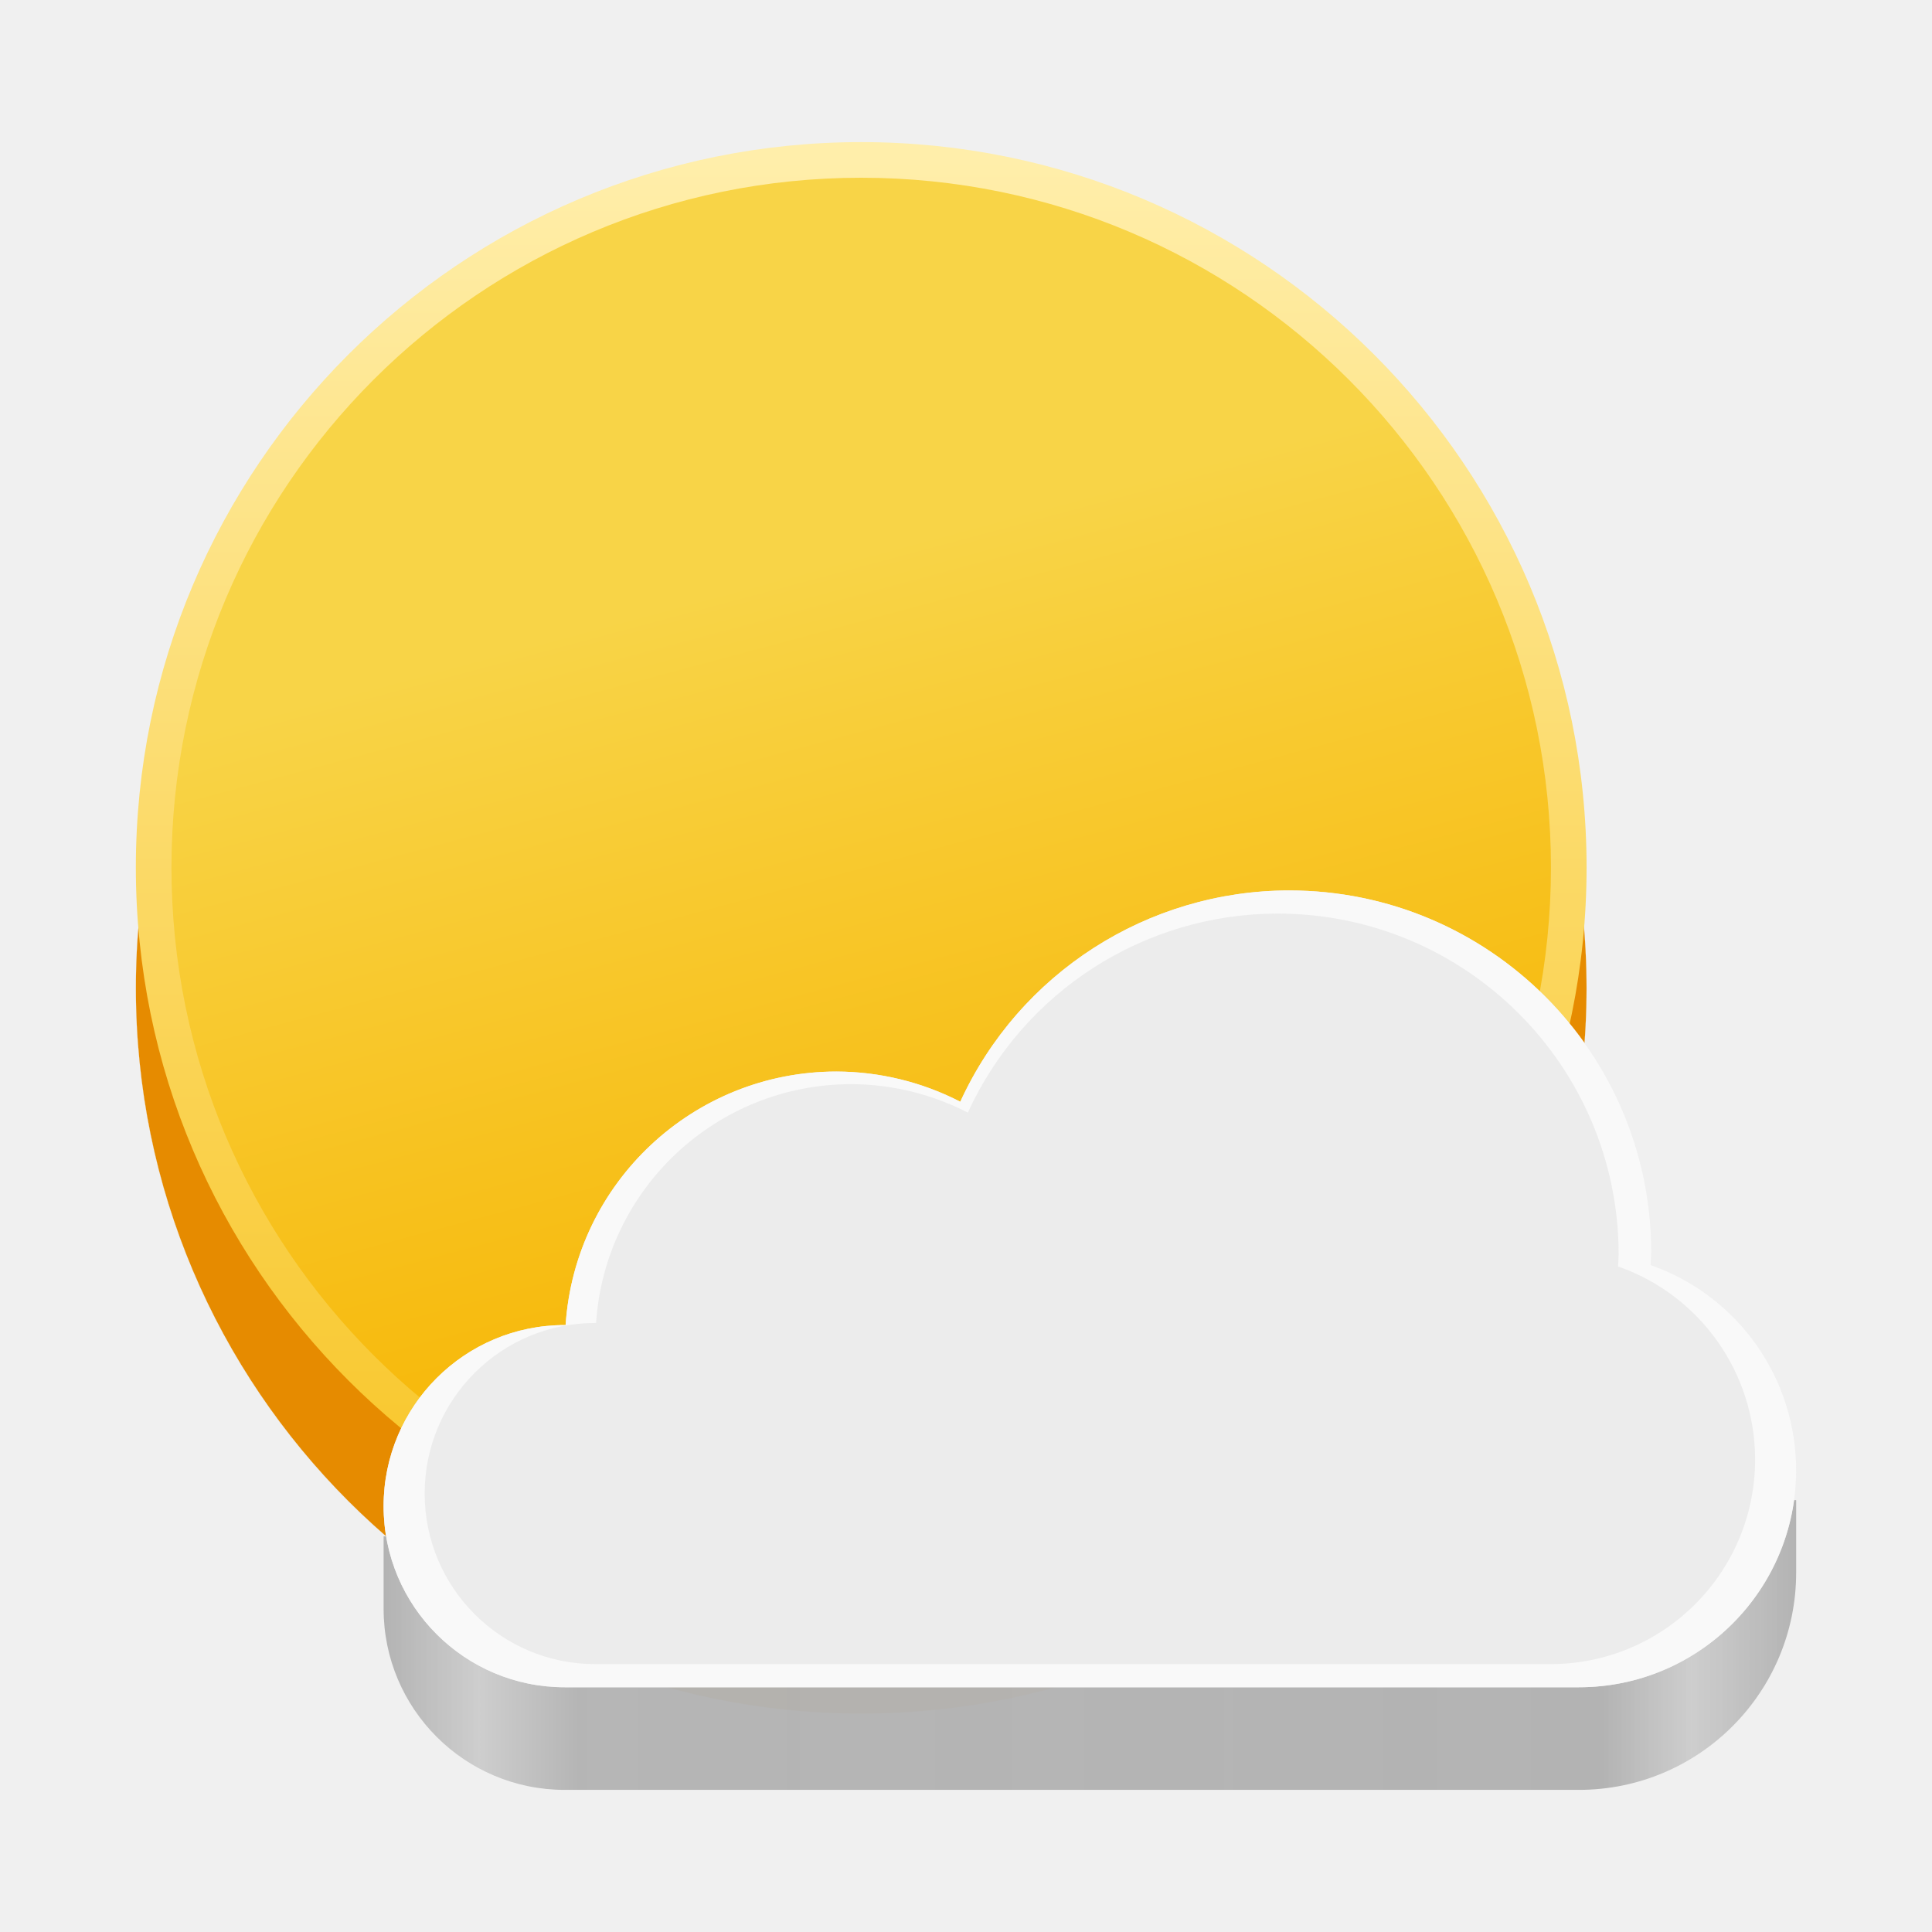
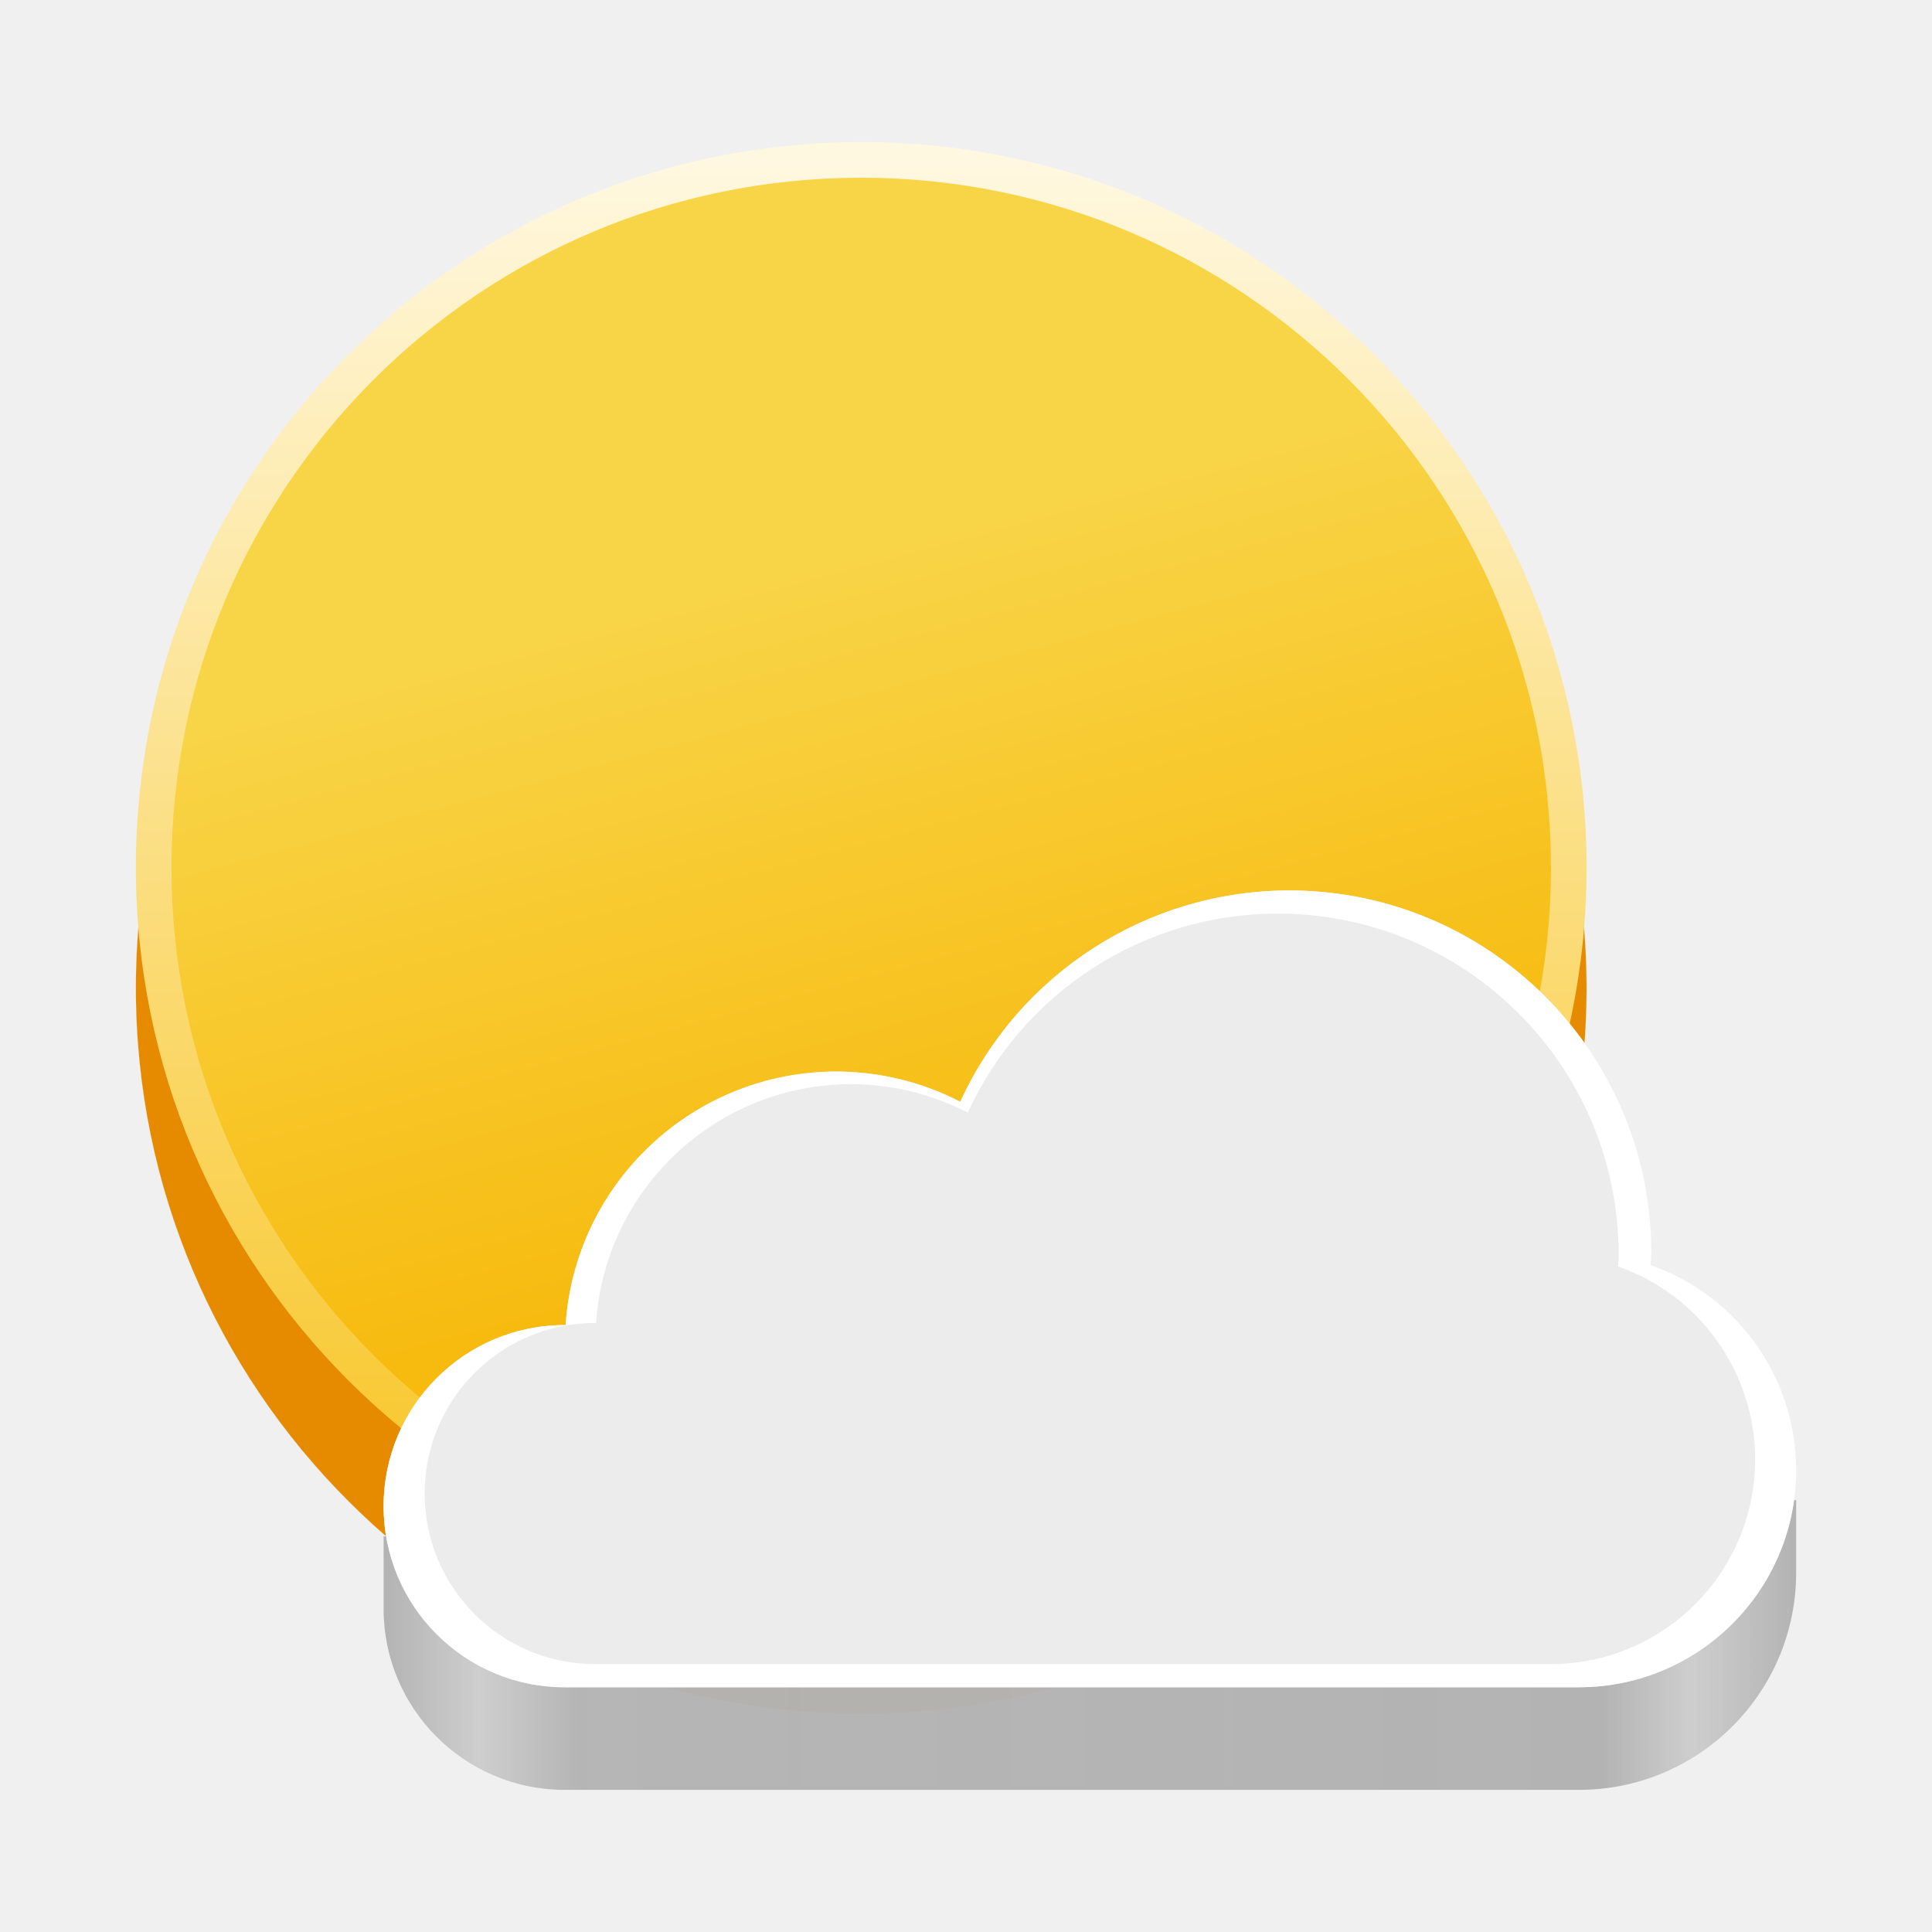
<svg xmlns="http://www.w3.org/2000/svg" xmlns:xlink="http://www.w3.org/1999/xlink" width="128" height="128" viewBox="0 0 128 128" version="1.1" id="svg5">
  <defs id="defs2">
    <linearGradient id="linearGradient8">
      <stop style="stop-color:#ececec;stop-opacity:1;" offset="0" id="stop8" />
      <stop style="stop-color:#ececec;stop-opacity:1;" offset="1" id="stop9" />
    </linearGradient>
    <linearGradient id="linearGradient1">
      <stop style="stop-color:#b3b3b3;stop-opacity:1;" offset="0" id="stop1" />
      <stop style="stop-color:#cccccc;stop-opacity:0.969;" offset="0.068" id="stop3" />
      <stop style="stop-color:#b3b3b3;stop-opacity:0.969;" offset="0.137" id="stop6" />
      <stop style="stop-color:#b3b3b3;stop-opacity:0.996;" offset="0.863" id="stop7" />
      <stop style="stop-color:#cccccc;stop-opacity:0.969;" offset="0.926" id="stop5" />
      <stop style="stop-color:#b3b3b3;stop-opacity:1;" offset="1" id="stop2" />
    </linearGradient>
    <linearGradient id="linearGradient560">
      <stop style="stop-color:#f7b400;stop-opacity:1;" offset="0" id="stop556" />
      <stop style="stop-color:#f8d447;stop-opacity:1;" offset="1" id="stop558" />
    </linearGradient>
    <linearGradient id="linearGradient583">
-       <stop style="stop-color:#ffeeaa;stop-opacity:1;" offset="0" id="stop579" />
+       <stop style="stop-color:#fff8e0;stop-opacity:1;" offset="0" id="stop579" />
      <stop style="stop-color:#f8c628;stop-opacity:1" offset="1" id="stop581" />
    </linearGradient>
    <linearGradient y2="236" x2="96" y1="236" x1="32" gradientTransform="translate(604.8168,170.5864)" gradientUnits="userSpaceOnUse" id="linearGradient1099" xlink:href="#linearGradient1036" />
    <linearGradient id="linearGradient1036">
      <stop id="stop1032" offset="0" style="stop-color:#d5d3cf;stop-opacity:1;" />
      <stop id="stop1034" offset="1" style="stop-color:#f6f5f4;stop-opacity:1" />
    </linearGradient>
    <radialGradient r="32" fy="-76" fx="-244" cy="-76" cx="-244" gradientTransform="matrix(0.8833333,0,0,0.8833333,-460.3502,463.1197)" gradientUnits="userSpaceOnUse" id="radialGradient1103" xlink:href="#linearGradient1069" />
    <linearGradient id="linearGradient1069">
      <stop id="stop1065" offset="0" style="stop-color:#d5d3cf;stop-opacity:1" />
      <stop id="stop1067-1" offset="1" style="stop-color:#949390;stop-opacity:1" />
    </linearGradient>
    <linearGradient gradientUnits="userSpaceOnUse" y2="232" x2="64" y1="262.5" x1="64" id="linearGradient1027" xlink:href="#linearGradient1025" gradientTransform="translate(-470.5864,432.8168)" />
    <linearGradient id="linearGradient1025">
      <stop id="stop1021" offset="0" style="stop-color:#9a9996;stop-opacity:1" />
      <stop id="stop1023" offset="1" style="stop-color:#77767b;stop-opacity:1" />
    </linearGradient>
    <clipPath clipPathUnits="userSpaceOnUse" id="clipPath1609-7">
      <path id="path1611-5" d="m 252,116 28,-28 v -8 h -36 v 36 z" style="fill:#e74747;stroke:none;stroke-width:0.25px;stroke-linecap:butt;stroke-linejoin:miter;stroke-opacity:1" />
    </clipPath>
    <clipPath clipPathUnits="userSpaceOnUse" id="clipPath961">
      <rect style="fill:#00c853;stroke:none;stroke-width:0.529" id="rect963" width="541.867" height="541.867" x="1.4210855e-14" y="2.717972e-05" rx="79.375" ry="79.375" />
    </clipPath>
    <radialGradient r="32" fy="-76" fx="-244" cy="-76" cx="-244" gradientTransform="matrix(0.8833333,0,0,0.8833333,-460.3502,463.1197)" gradientUnits="userSpaceOnUse" id="radialGradient1103-5" xlink:href="#linearGradient1069" />
    <clipPath clipPathUnits="userSpaceOnUse" id="clipPath1440">
      <circle style="display:inline;opacity:1;vector-effect:none;fill:none;fill-opacity:1;stroke:#000000;stroke-width:2;stroke-linecap:butt;stroke-linejoin:miter;stroke-miterlimit:4;stroke-dasharray:none;stroke-dashoffset:0;stroke-opacity:1;marker:none;marker-start:none;marker-mid:none;marker-end:none;paint-order:normal;enable-background:new" id="circle1442" cx="-134.35" cy="193.747" r="24" transform="rotate(-45)" />
    </clipPath>
    <clipPath clipPathUnits="userSpaceOnUse" id="clipPath1430">
      <circle style="display:inline;opacity:1;vector-effect:none;fill:none;fill-opacity:1;stroke:#000000;stroke-width:2;stroke-linecap:butt;stroke-linejoin:miter;stroke-miterlimit:4;stroke-dasharray:none;stroke-dashoffset:0;stroke-opacity:1;marker:none;marker-start:none;marker-mid:none;marker-end:none;paint-order:normal;enable-background:new" id="circle1432" cx="12" cy="232" r="24" />
    </clipPath>
    <clipPath clipPathUnits="userSpaceOnUse" id="clipPath1440-9">
      <circle style="display:inline;opacity:1;vector-effect:none;fill:none;fill-opacity:1;stroke:#000000;stroke-width:2;stroke-linecap:butt;stroke-linejoin:miter;stroke-miterlimit:4;stroke-dasharray:none;stroke-dashoffset:0;stroke-opacity:1;marker:none;marker-start:none;marker-mid:none;marker-end:none;paint-order:normal;enable-background:new" id="circle1442-5" cx="-134.35" cy="193.747" r="24" transform="rotate(-45)" />
    </clipPath>
    <clipPath clipPathUnits="userSpaceOnUse" id="clipPath1430-1">
      <circle style="display:inline;opacity:1;vector-effect:none;fill:none;fill-opacity:1;stroke:#000000;stroke-width:2;stroke-linecap:butt;stroke-linejoin:miter;stroke-miterlimit:4;stroke-dasharray:none;stroke-dashoffset:0;stroke-opacity:1;marker:none;marker-start:none;marker-mid:none;marker-end:none;paint-order:normal;enable-background:new" id="circle1432-8" cx="12" cy="232" r="24" />
    </clipPath>
    <clipPath clipPathUnits="userSpaceOnUse" id="clipPath2024">
      <rect style="opacity:1;vector-effect:none;fill:#63452c;fill-opacity:1;stroke:none;stroke-width:4;stroke-linecap:round;stroke-linejoin:round;stroke-miterlimit:4;stroke-dasharray:none;stroke-dashoffset:0;stroke-opacity:1" id="rect2026" width="74" height="98" x="6" y="196" />
    </clipPath>
    <linearGradient id="linearGradient914">
      <stop id="stop910" offset="0" style="stop-color:#f6f5f4;stop-opacity:0.437" />
      <stop id="stop912" offset="1" style="stop-color:#deddda;stop-opacity:0;" />
    </linearGradient>
    <radialGradient gradientTransform="matrix(2.608696,0,0,1.841036,-102.9565,-748.9467)" gradientUnits="userSpaceOnUse" r="46" fy="296" fx="64" cy="296" cx="64" id="radialGradient916" xlink:href="#linearGradient914" />
    <clipPath clipPathUnits="userSpaceOnUse" id="clipPath11543">
      <rect style="fill:#f0c04e;fill-opacity:1;stroke:none;stroke-width:0.529" id="rect11545" width="541.867" height="541.867" x="1.4746095e-06" y="6.4330168e-05" rx="79.375" ry="79.375" />
    </clipPath>
    <style id="style374">.cls-1{fill:url(#linear-gradient);}.cls-2{opacity:0.35;fill:url(#radial-gradient);}.cls-2,.cls-4{isolation:isolate;}.cls-3{fill:url(#linear-gradient-2);}.cls-4{opacity:0.41;fill:url(#radial-gradient-2);}.cls-5{fill:url(#radial-gradient-3);}.cls-6{fill:url(#radial-gradient-4);}</style>
    <linearGradient id="linear-gradient" x1="63.33" y1="84.03" x2="241.67" y2="84.03" gradientTransform="matrix(1,0,0,-1,0,266)" gradientUnits="userSpaceOnUse">
      <stop offset="0" stop-color="#0c59a4" id="stop376" />
      <stop offset="1" stop-color="#114a8b" id="stop378" />
    </linearGradient>
    <radialGradient id="radial-gradient" cx="161.83" cy="68.91" r="95.38" gradientTransform="matrix(1,0,0,-0.95,0,248.84)" gradientUnits="userSpaceOnUse">
      <stop offset="0.72" stop-opacity="0" id="stop381" />
      <stop offset="0.95" stop-opacity="0.53" id="stop383" />
      <stop offset="1" id="stop385" />
    </radialGradient>
    <linearGradient id="linear-gradient-2" x1="157.35" y1="161.39" x2="45.96" y2="40.06" gradientTransform="matrix(1,0,0,-1,0,266)" gradientUnits="userSpaceOnUse">
      <stop offset="0" stop-color="#1b9de2" id="stop388" />
      <stop offset="0.16" stop-color="#1595df" id="stop390" />
      <stop offset="0.67" stop-color="#0680d7" id="stop392" />
      <stop offset="1" stop-color="#0078d4" id="stop394" />
    </linearGradient>
    <radialGradient id="radial-gradient-2" cx="-340.29" cy="62.99" r="143.24" gradientTransform="matrix(0.15,-0.99,-0.8,-0.12,176.64,-125.4)" gradientUnits="userSpaceOnUse">
      <stop offset="0.76" stop-opacity="0" id="stop397" />
      <stop offset="0.95" stop-opacity="0.5" id="stop399" />
      <stop offset="1" id="stop401" />
    </radialGradient>
    <radialGradient id="radial-gradient-3" cx="113.37" cy="570.21" r="202.43" gradientTransform="matrix(-0.04,1,2.13,0.08,-1179.54,-106.69)" gradientUnits="userSpaceOnUse">
      <stop offset="0" stop-color="#35c1f1" id="stop404" />
      <stop offset="0.11" stop-color="#34c1ed" id="stop406" />
      <stop offset="0.23" stop-color="#2fc2df" id="stop408" />
      <stop offset="0.31" stop-color="#2bc3d2" id="stop410" />
      <stop offset="0.67" stop-color="#36c752" id="stop412" />
    </radialGradient>
    <radialGradient id="radial-gradient-4" cx="376.52" cy="567.97" r="97.34" gradientTransform="matrix(0.28,0.96,0.78,-0.23,-303.76,-148.5)" gradientUnits="userSpaceOnUse">
      <stop offset="0" stop-color="#66eb6e" id="stop415" />
      <stop offset="1" stop-color="#66eb6e" stop-opacity="0" id="stop417" />
    </radialGradient>
    <clipPath clipPathUnits="userSpaceOnUse" id="clipPath1260">
      <rect style="fill:#bbdefb;fill-opacity:1;stroke:none;stroke-width:0.529" id="rect1262" width="541.867" height="541.867" x="2.9492187e-06" y="3.9968629e-05" rx="79.375" ry="79.375" />
    </clipPath>
    <clipPath clipPathUnits="userSpaceOnUse" id="clipPath16423">
      <rect style="fill:#ffad34;fill-opacity:1;stroke:none;stroke-width:0.529" id="rect16425" width="541.867" height="541.867" x="1.4746093e-06" y="4.1680407e-05" rx="79.375" ry="79.375" />
    </clipPath>
    <clipPath clipPathUnits="userSpaceOnUse" id="clipPath5550">
      <rect style="fill:#ffce85;fill-opacity:1;stroke:none;stroke-width:0.529;stroke-opacity:1" id="rect5552" width="661.29" height="661.29" x="-99.047" y="-73.297" rx="96.869" ry="96.869" />
    </clipPath>
    <clipPath clipPathUnits="userSpaceOnUse" id="clipPath5554">
      <rect style="fill:#ffce85;fill-opacity:1;stroke:none;stroke-width:0.529;stroke-opacity:1" id="rect5556" width="661.29" height="661.29" x="-99.047" y="-73.297" rx="96.869" ry="96.869" />
    </clipPath>
    <clipPath clipPathUnits="userSpaceOnUse" id="clipPath5558">
      <rect style="fill:#ffce85;fill-opacity:1;stroke:none;stroke-width:0.529;stroke-opacity:1" id="rect5560" width="661.29" height="661.29" x="-99.047" y="-73.297" rx="96.869" ry="96.869" />
    </clipPath>
    <clipPath clipPathUnits="userSpaceOnUse" id="clipPath5562">
      <rect style="fill:#ffce85;fill-opacity:1;stroke:none;stroke-width:0.529;stroke-opacity:1" id="rect5564" width="661.29" height="661.29" x="-99.047" y="-73.297" rx="96.869" ry="96.869" />
    </clipPath>
    <clipPath clipPathUnits="userSpaceOnUse" id="clipPath5566">
      <rect style="fill:#ffce85;fill-opacity:1;stroke:none;stroke-width:0.529;stroke-opacity:1" id="rect5568" width="661.29" height="661.29" x="-99.047" y="-73.297" rx="96.869" ry="96.869" />
    </clipPath>
    <clipPath clipPathUnits="userSpaceOnUse" id="clipPath5570">
      <rect style="fill:#ffce85;fill-opacity:1;stroke:none;stroke-width:0.529;stroke-opacity:1" id="rect5572" width="661.29" height="661.29" x="-99.047" y="-73.297" rx="96.869" ry="96.869" />
    </clipPath>
    <clipPath clipPathUnits="userSpaceOnUse" id="clipPath5574">
      <rect style="fill:#ffce85;fill-opacity:1;stroke:none;stroke-width:0.529;stroke-opacity:1" id="rect5576" width="661.29" height="661.29" x="-99.047" y="-73.297" rx="96.869" ry="96.869" />
    </clipPath>
    <clipPath clipPathUnits="userSpaceOnUse" id="clipPath5578">
      <rect style="fill:#ffce85;fill-opacity:1;stroke:none;stroke-width:0.529;stroke-opacity:1" id="rect5580" width="661.29" height="661.29" x="-99.047" y="-73.297" rx="96.869" ry="96.869" />
    </clipPath>
    <clipPath clipPathUnits="userSpaceOnUse" id="clipPath5582">
      <rect style="fill:#ffce85;fill-opacity:1;stroke:none;stroke-width:0.529;stroke-opacity:1" id="rect5584" width="661.29" height="661.29" x="-99.047" y="-73.297" rx="96.869" ry="96.869" />
    </clipPath>
    <clipPath clipPathUnits="userSpaceOnUse" id="clipPath5586">
      <rect style="fill:#ffce85;fill-opacity:1;stroke:none;stroke-width:0.529;stroke-opacity:1" id="rect5588" width="661.29" height="661.29" x="-99.047" y="-73.297" rx="96.869" ry="96.869" />
    </clipPath>
    <clipPath clipPathUnits="userSpaceOnUse" id="clipPath5590">
      <rect style="fill:#ffce85;fill-opacity:1;stroke:none;stroke-width:0.529;stroke-opacity:1" id="rect5592" width="661.29" height="661.29" x="-99.047" y="-73.297" rx="96.869" ry="96.869" />
    </clipPath>
    <clipPath clipPathUnits="userSpaceOnUse" id="clipPath5594">
      <rect style="fill:#ffce85;fill-opacity:1;stroke:none;stroke-width:0.529;stroke-opacity:1" id="rect5596" width="661.29" height="661.29" x="-99.047" y="-73.297" rx="96.869" ry="96.869" />
    </clipPath>
    <clipPath clipPathUnits="userSpaceOnUse" id="clipPath5598">
      <rect style="fill:#ffce85;fill-opacity:1;stroke:none;stroke-width:0.529;stroke-opacity:1" id="rect5600" width="661.29" height="661.29" x="-99.047" y="-73.297" rx="96.869" ry="96.869" />
    </clipPath>
    <clipPath clipPathUnits="userSpaceOnUse" id="clipPath5602">
      <rect style="fill:#ffce85;fill-opacity:1;stroke:none;stroke-width:0.529;stroke-opacity:1" id="rect5604" width="661.29" height="661.29" x="-99.047" y="-73.297" rx="96.869" ry="96.869" />
    </clipPath>
    <clipPath clipPathUnits="userSpaceOnUse" id="clipPath5606">
      <rect style="fill:#ffce85;fill-opacity:1;stroke:none;stroke-width:0.529;stroke-opacity:1" id="rect5608" width="661.29" height="661.29" x="-99.047" y="-73.297" rx="96.869" ry="96.869" />
    </clipPath>
    <clipPath clipPathUnits="userSpaceOnUse" id="clipPath5610">
      <rect style="fill:#ffce85;fill-opacity:1;stroke:none;stroke-width:0.529;stroke-opacity:1" id="rect5612" width="661.29" height="661.29" x="-90.645" y="-83.998" rx="96.869" ry="96.869" />
    </clipPath>
    <clipPath clipPathUnits="userSpaceOnUse" id="clipPath5614">
      <rect style="fill:#ffce85;fill-opacity:1;stroke:none;stroke-width:0.529;stroke-opacity:1" id="rect5616" width="487.68" height="487.68" x="27.093" y="27.093" rx="71.438" ry="71.438" />
    </clipPath>
    <clipPath clipPathUnits="userSpaceOnUse" id="clipPath5618">
      <rect style="fill:#ffce85;fill-opacity:1;stroke:none;stroke-width:0.529;stroke-opacity:1" id="rect5620" width="541.867" height="541.867" x="1.0933143e-05" y="4.7579131e-05" rx="79.375" ry="79.375" />
    </clipPath>
    <clipPath clipPathUnits="userSpaceOnUse" id="clipPath5622">
      <rect style="fill:#ffce85;fill-opacity:1;stroke:none;stroke-width:0.529;stroke-opacity:1" id="rect5624" width="487.68" height="487.68" x="27.093" y="27.093" rx="71.438" ry="71.438" />
    </clipPath>
    <clipPath clipPathUnits="userSpaceOnUse" id="clipPath6298">
      <rect style="fill:#009e71;fill-opacity:1;stroke:none;stroke-width:0.529;stroke-opacity:1" id="rect6300" width="487.68" height="487.68" x="27.093" y="27.093" rx="71.438" ry="71.438" clip-path="url(#clipPath5622)" transform="translate(4.6129686e-6,1.4523158e-5)" />
    </clipPath>
    <linearGradient id="linearGradient9795">
      <stop style="stop-color:#ffffff;stop-opacity:1;" offset="0" id="stop9797" />
      <stop style="stop-color:#ffffff;stop-opacity:0;" offset="1" id="stop9799" />
    </linearGradient>
    <linearGradient xlink:href="#linearGradient9795" id="linearGradient9801" x1="30.438" y1="31.829" x2="29.742" y2="27.454" gradientUnits="userSpaceOnUse" />
    <clipPath clipPathUnits="userSpaceOnUse" id="clipPath8220">
      <rect style="fill:#aa0000;fill-opacity:1;stroke:none;stroke-width:0.529;stroke-opacity:1" id="rect8222" width="487.68" height="487.68" x="27.093" y="27.093" rx="71.438" ry="71.438" clip-path="url(#clipPath5622)" transform="translate(4.6129686e-6,1.4523158e-5)" />
    </clipPath>
    <linearGradient id="linearGradient7212">
      <stop id="stop7214" offset="0" style="stop-color:#000000;stop-opacity:1;" />
    </linearGradient>
    <style id="style1202">.cls-1{fill:none;}.cls-2{isolation:isolate;}.cls-3{opacity:0.2;}.cls-10,.cls-11,.cls-13,.cls-3,.cls-4,.cls-6{mix-blend-mode:multiply;}.cls-5{fill:#fff;}.cls-6{opacity:0.12;}.cls-7{fill:#7b83eb;}.cls-8{fill:#5059c9;}.cls-9{clip-path:url(#clip-path);}.cls-10{opacity:0.3;}.cls-11{opacity:0.24;}.cls-12{clip-path:url(#clip-path-2);}.cls-13{opacity:0.48;}.cls-14{fill:#4b53bc;}.cls-15{opacity:0.5;mix-blend-mode:soft-light;}.cls-16{fill:url(#linear-gradient);}</style>
    <clipPath id="clip-path">
      <path id="Body" class="cls-1" d="M38.11,28.39H46a1.35,1.35,0,0,1,1.35,1.35V37a5,5,0,0,1-5,5h0a5,5,0,0,1-5-5V29.1a.71.71,0,0,1,.71-.71Z" />
    </clipPath>
    <clipPath id="clip-path-2">
      <path class="cls-1" d="M28.39,22.08a4.51,4.51,0,1,1,4.51,4.51A4.51,4.51,0,0,1,28.39,22.08Zm11.27,6.31H26.14a1.37,1.37,0,0,0-1.35,1.39V38.1A8.11,8.11,0,1,0,41,38.1V29.78A1.37,1.37,0,0,0,39.66,28.39Z" id="path1206" />
    </clipPath>
    <linearGradient id="linear-gradient-6" x1="18.59" y1="22.83" x2="29.18" y2="41.17" gradientUnits="userSpaceOnUse">
      <stop offset="0" stop-color="#fff" stop-opacity="0.5" id="stop1209" />
      <stop offset="1" stop-opacity="0.7" id="stop1211" />
    </linearGradient>
    <clipPath clipPathUnits="userSpaceOnUse" id="clipPath1017">
      <path d="M 2619,5238 C 4065.43,5238 5238,4065.43 5238,2619 5238,1172.57 4065.43,0 2619,0 1172.57,0 0,1172.57 0,2619 0,4065.43 1172.57,5238 2619,5238 Z" id="path1015" />
    </clipPath>
    <clipPath clipPathUnits="userSpaceOnUse" id="clipPath1027">
      <path d="M 2619,5187 C 4037.27,5187 5187,4037.27 5187,2619 5187,1200.73 4037.27,51 2619,51 1200.73,51 50.996,1200.73 50.996,2619 50.996,4037.27 1200.73,5187 2619,5187 Z" id="path1025" />
    </clipPath>
    <clipPath clipPathUnits="userSpaceOnUse" id="clipPath1037">
      <path d="M 2619,4981 C 3923.5,4981 4981,3923.5 4981,2619 4981,1314.5 3923.5,257 2619,257 1314.5,257 257,1314.5 257,2619 c 0,1304.5 1057.5,2362 2362,2362 z" id="path1035" />
    </clipPath>
    <clipPath clipPathUnits="userSpaceOnUse" id="clipPath1047">
      <path d="M 1078,3359 V 2249 c 1,-251 206,-453 456,-452 h 1618 c 46,0 83,37 83,82 v 1110 c -1,251 -206,453 -456,452 H 1161 c -46,0 -83,-37 -83,-82 z m 2260,-433 668,488 c 58,48 103,36 103,-51 V 1875 c 0,-99 -55,-87 -103,-51 l -668,487 z" id="path1045" />
    </clipPath>
    <linearGradient id="linearGradient1458">
      <stop id="stop1452" offset="0" style="stop-color:#deddda;stop-opacity:1" />
      <stop style="stop-color:#ffffff;stop-opacity:1" offset="0.511" id="stop1454" />
      <stop id="stop1456" offset="1" style="stop-color:#c0bfbc;stop-opacity:1" />
    </linearGradient>
    <linearGradient gradientTransform="translate(0,640)" gradientUnits="userSpaceOnUse" y2="120" x2="416" y1="120" x1="384" id="linearGradient1053-2" xlink:href="#linearGradient1458" />
    <radialGradient id="radial0" gradientUnits="userSpaceOnUse" cx="131.915" cy="55.927" fx="131.915" fy="55.927" r="160" gradientTransform="matrix(0.232034,-0.541475,-0.368794,-0.0298398,4.277749,118.9585)">
      <stop offset="0" style="stop-color:rgb(92.941%,20%,23.137%);stop-opacity:1;" id="stop1117" />
      <stop offset="1" style="stop-color:rgb(63.922%,27.843%,72.941%);stop-opacity:1;" id="stop1119" />
    </radialGradient>
    <radialGradient id="radial1" gradientUnits="userSpaceOnUse" cx="525.588" cy="638.592" fx="525.588" fy="638.592" r="192" gradientTransform="matrix(-0.107656,-0.225172,-0.327748,0.258343,373.8797,30.20509)">
      <stop offset="0" style="stop-color:rgb(10.98%,44.314%,84.706%);stop-opacity:1;" id="stop1122" />
      <stop offset="1" style="stop-color:rgb(20.784%,51.765%,89.412%);stop-opacity:0.008;" id="stop1124" />
    </radialGradient>
    <clipPath id="clip1">
      <path d="M 7 46 L 57 46 L 57 93 L 7 93 Z M 7 46 " id="path1127" />
    </clipPath>
    <clipPath id="clip2">
      <path d="M 32.25 46.957 C 19.688 46.969 9.086 56.637 7.504 69.531 C 9.062 82.445 19.668 92.145 32.25 92.16 C 44.816 92.148 55.414 82.48 57 69.586 C 55.441 56.672 44.836 46.973 32.25 46.957 Z M 32.25 46.957 " id="path1130" />
    </clipPath>
    <radialGradient id="radial2" gradientUnits="userSpaceOnUse" cx="131.915" cy="55.927" fx="131.915" fy="55.927" r="160" gradientTransform="matrix(0.485163,-1.148584,-0.771115,-0.0632965,-47.12496,203.9886)">
      <stop offset="0" style="stop-color:rgb(92.941%,20%,23.137%);stop-opacity:1;" id="stop1133" />
      <stop offset="1" style="stop-color:rgb(63.922%,27.843%,72.941%);stop-opacity:1;" id="stop1135" />
    </radialGradient>
    <radialGradient id="radial3" gradientUnits="userSpaceOnUse" cx="525.588" cy="638.592" fx="525.588" fy="638.592" r="192" gradientTransform="matrix(-0.225099,-0.477638,-0.685291,0.548001,725.6792,15.72379)">
      <stop offset="0" style="stop-color:rgb(10.98%,44.314%,84.706%);stop-opacity:1;" id="stop1138" />
      <stop offset="1" style="stop-color:rgb(20.784%,51.765%,89.412%);stop-opacity:0.008;" id="stop1140" />
    </radialGradient>
    <linearGradient id="linear0" gradientUnits="userSpaceOnUse" x1="22" y1="37" x2="62" y2="37" gradientTransform="matrix(1.4,0,0,1.4,-26.79997,2.491745)">
      <stop offset="0" style="stop-color:rgb(58.039%,57.647%,56.471%);stop-opacity:1;" id="stop1143" />
      <stop offset="0.091" style="stop-color:rgb(87.059%,86.667%,85.49%);stop-opacity:1;" id="stop1145" />
      <stop offset="0.336" style="stop-color:rgb(60.392%,60%,58.824%);stop-opacity:1;" id="stop1147" />
      <stop offset="0.844" style="stop-color:rgb(76.471%,75.294%,72.941%);stop-opacity:1;" id="stop1149" />
      <stop offset="0.931" style="stop-color:rgb(87.059%,86.667%,85.49%);stop-opacity:1;" id="stop1151" />
      <stop offset="1" style="stop-color:rgb(75.294%,74.902%,73.725%);stop-opacity:1;" id="stop1153" />
    </linearGradient>
    <radialGradient id="radial4" gradientUnits="userSpaceOnUse" cx="-172.561" cy="28.569" fx="-172.561" fy="28.569" r="15.857" gradientTransform="matrix(1.560712,0,0,1.4252,300.6937,13.35)">
      <stop offset="0" style="stop-color:rgb(100%,100%,100%);stop-opacity:0.358;" id="stop1156" />
      <stop offset="1" style="stop-color:rgb(100%,100%,100%);stop-opacity:0.094;" id="stop1158" />
    </radialGradient>
    <mask id="mask0">
      <g filter="url(#alpha)" id="g1166">
        <rect x="0" y="0" width="128" height="128" style="fill:rgb(0%,0%,0%);fill-opacity:0.1;stroke:none;" id="rect1164" />
      </g>
    </mask>
    <clipPath id="clip3">
      <rect x="0" y="0" width="192" height="152" id="rect1169" />
    </clipPath>
    <g id="surface382" clip-path="url(#clip3)">
      <path style=" stroke:none;fill-rule:nonzero;fill:rgb(27.059%,21.176%,21.569%);fill-opacity:1;" d="M 40 59.957 C 26.191 59.957 15 71.152 15 84.957 C 15.012 85.996 15.086 86.777 15.223 87.805 C 15.223 75.957 27.422 65.969 40 65.957 C 52.598 65.973 64.777 75.957 64.777 87.859 C 64.918 86.816 64.992 86.012 65 84.957 C 65 71.152 53.809 59.957 40 59.957 Z M 40 59.957 " id="path1172" />
    </g>
    <radialGradient id="radial5" gradientUnits="userSpaceOnUse" cx="40" cy="227" fx="40" fy="227" r="28" gradientTransform="matrix(0.575553,0,1.60551e-8,1.540703,8.977913,-280.7811)">
      <stop offset="0" style="stop-color:rgb(100%,100%,100%);stop-opacity:1;" id="stop1175" />
      <stop offset="0.745" style="stop-color:rgb(98.039%,98.039%,98.039%);stop-opacity:1;" id="stop1177" />
      <stop offset="1" style="stop-color:rgb(87.451%,87.451%,87.451%);stop-opacity:1;" id="stop1179" />
    </radialGradient>
    <linearGradient id="linearGradient1078">
      <stop style="stop-color:#77767b;stop-opacity:1" offset="0" id="stop1066" />
      <stop id="stop1068" offset="0.036" style="stop-color:#c0bfbc;stop-opacity:1" />
      <stop style="stop-color:#9a9996;stop-opacity:1" offset="0.071" id="stop1070" />
      <stop id="stop1072" offset="0.929" style="stop-color:#9a9996;stop-opacity:1" />
      <stop style="stop-color:#c0bfbc;stop-opacity:1" offset="0.964" id="stop1074" />
      <stop style="stop-color:#77767b;stop-opacity:1" offset="1" id="stop1076" />
    </linearGradient>
    <linearGradient id="linearGradient1044">
      <stop id="stop1040" offset="0" style="stop-color:#1a5fb4;stop-opacity:1" />
      <stop id="stop1042" offset="1" style="stop-color:#98c1f1;stop-opacity:0" />
    </linearGradient>
    <linearGradient id="linearGradient1034">
      <stop style="stop-color:#98c1f1;stop-opacity:1" offset="0" id="stop1030" />
      <stop style="stop-color:#2dc0af;stop-opacity:0.138" offset="1" id="stop1032-3" />
    </linearGradient>
    <linearGradient id="linearGradient6826">
      <stop id="stop6822" offset="0" style="stop-color:#50dbb5;stop-opacity:1;" />
      <stop id="stop6824" offset="1" style="stop-color:#4a86cf;stop-opacity:1" />
    </linearGradient>
    <radialGradient r="225" fy="-60.348" fx="106.667" cy="-60.348" cx="106.667" gradientTransform="matrix(0.6517102,0,0,0.9804296,-457.4339,336.334)" gradientUnits="userSpaceOnUse" id="radialGradient1018" xlink:href="#linearGradient6826" />
    <radialGradient r="225" fy="218.278" fx="276.588" cy="218.278" cx="276.588" gradientTransform="matrix(1.181768,0,0,1.593198,-593.1286,39.7048)" gradientUnits="userSpaceOnUse" id="radialGradient1020" xlink:href="#linearGradient1034" />
    <radialGradient r="225" fy="86.748" fx="317.765" cy="86.748" cx="317.765" gradientTransform="matrix(1.181768,0,0,0.8385737,-593.1286,-446.4225)" gradientUnits="userSpaceOnUse" id="radialGradient1038" xlink:href="#linearGradient1044" />
    <linearGradient y2="-449.394" x2="536.596" y1="-449.394" x1="88.596" gradientTransform="matrix(0.7603286,0,0,0.7603286,-528.2717,807.0103)" gradientUnits="userSpaceOnUse" id="linearGradient1064" xlink:href="#linearGradient1078" />
    <radialGradient id="a" gradientUnits="userSpaceOnUse" cx="280.994" cy="488.848" fx="280.994" fy="488.848" r="224" gradientTransform="matrix(0.347,0,0,0.34223,-33.506,-129.482)">
      <stop offset="0" stop-color="#fdfacf" id="stop1361" />
      <stop offset=".4" stop-color="#f9f06b" id="stop1363" style="stop-color:#ffb74d;stop-opacity:1" />
      <stop offset="1" stop-color="#e5a50a" id="stop1365" style="stop-color:#f29312;stop-opacity:1" />
    </radialGradient>
    <linearGradient id="b" gradientUnits="userSpaceOnUse" x1="85" y1="107.162" x2="85" y2="86" gradientTransform="matrix(1.145919,0,0,1.145919,-23.09402,-11.64982)">
      <stop offset="0" stop-color="#eef4fc" id="stop1368" />
      <stop offset="1" stop-color="#fff" id="stop1370" />
    </linearGradient>
    <linearGradient xlink:href="#linearGradient583" id="linearGradient585" x1="55.591" y1="10.578" x2="55.591" y2="100.97" gradientUnits="userSpaceOnUse" />
    <linearGradient xlink:href="#linearGradient560" id="linearGradient562" x1="66.412" y1="92.315" x2="51.865" y2="38.026" gradientUnits="userSpaceOnUse" />
    <linearGradient xlink:href="#linearGradient1" id="linearGradient2" x1="25.415" y1="92.189" x2="119" y2="92.189" gradientUnits="userSpaceOnUse" />
    <linearGradient xlink:href="#linearGradient8" id="linearGradient9" x1="75.634" y1="110.445" x2="75.634" y2="59.141" gradientUnits="userSpaceOnUse" />
  </defs>
  <g id="layer2">
    <text id="text850" y="-138.964" x="-49.005" style="font-style:normal;font-weight:normal;font-size:37.285px;line-height:1.25;font-family:sans-serif;letter-spacing:0px;word-spacing:0px;fill:#000000;fill-opacity:1;stroke:none;stroke-width:0.081" xml:space="preserve">
      <tspan y="-105.975" x="-49.005" id="tspan848" style="stroke-width:0.081" />
    </text>
    <path d="m 105.115,65.473 c 0,26.54 -21.518,48.057 -48.057,48.057 -26.54,0 -48.058,-21.518 -48.058,-48.057 0,-26.54 21.518,-48.058 48.058,-48.058 26.54,0 48.057,21.518 48.057,48.058 z m 0,0" fill="url(#a)" id="path3565" style="fill:#e68b00;fill-opacity:1;stroke-width:0.008;stroke:#ececec;stroke-opacity:1" />
    <path d="m 105.115,57.473 c 0,26.54 -21.518,48.057 -48.057,48.057 -26.54,0 -48.058,-21.518 -48.058,-48.057 0,-26.54 21.518,-48.058 48.058,-48.058 26.54,0 48.057,21.518 48.057,48.058 z m 0,0" fill="url(#a)" id="path1379" style="fill:url(#linearGradient585);fill-opacity:1;stroke-width:0.008" />
    <path d="M 85.405,65.793 A 23.989,23.989 0 0 0 63.622,79.792 18.016,18.016 0 0 0 55.41,77.791 c -9.467,0.01 -17.308,7.354 -17.937,16.797 h -0.06 c -4.917,0 -9.139,2.962 -10.99,7.199 h -1.008 v 4.799 c 0,6.627 5.372,11.998 11.998,11.998 h 67.189 c 7.954,0 14.398,-6.444 14.398,-14.398 v -4.799 h -0.848 a 14.389,14.389 0 0 0 -8.792,-8.774 c 0.018,-0.276 0.032,-0.548 0.042,-0.824 0,-13.254 -10.742,-23.996 -23.996,-23.996 z m 0,0" fill="#dceafa" id="path1381" style="fill:url(#linearGradient2);fill-opacity:1;stroke-width:0.01" />
    <path d="m 102.754,57.473 c 0,25.236 -20.461,45.697 -45.697,45.697 -25.236,0 -45.697,-20.461 -45.697,-45.697 0,-25.236 20.461,-45.697 45.697,-45.697 25.236,0 45.697,20.461 45.697,45.697 z m 0,0" fill="url(#a)" id="path491" style="fill:url(#linearGradient562);fill-opacity:1;stroke-width:0.008" />
    <path d="M 85.405,58.994 A 23.989,23.989 0 0 0 63.622,72.993 18.016,18.016 0 0 0 55.41,70.992 c -9.467,0.01 -17.308,7.354 -17.937,16.797 h -0.06 c -6.627,0 -11.998,5.372 -11.998,11.998 0,6.627 5.372,11.998 11.998,11.998 H 104.602 C 112.556,111.785 119,105.341 119,97.388 a 14.394,14.394 0 0 0 -9.64,-13.573 c 0.018,-0.276 0.032,-0.548 0.042,-0.824 0,-13.254 -10.742,-23.996 -23.996,-23.996 z m 0,0" fill="url(#b)" id="path1383" style="fill:url(#linearGradient9);fill-opacity:1;stroke-width:0.01" />
-     <path id="path8" style="fill:#f9f9f9;fill-opacity:1;stroke-width:0.01" d="M 85.404 58.994 A 23.989 23.989 0 0 0 63.621 72.992 A 18.016 18.016 0 0 0 55.41 70.992 C 45.944 71.002 38.101 78.345 37.473 87.789 L 37.412 87.789 C 30.786 87.789 25.414 93.161 25.414 99.787 C 25.414 106.414 30.786 111.785 37.412 111.785 L 104.602 111.785 C 112.555 111.785 119 105.342 119 97.389 A 14.394 14.394 0 0 0 109.359 83.814 C 109.377 83.538 109.393 83.266 109.402 82.99 C 109.402 69.737 98.66 58.995 85.406 58.994 L 85.404 58.994 z M 84.639 60.527 C 97.123 60.527 107.24 70.645 107.24 83.129 C 107.231 83.389 107.218 83.646 107.201 83.906 A 13.558 13.558 0 0 1 116.281 96.691 C 116.281 104.183 110.212 110.252 102.721 110.252 L 39.436 110.252 C 33.194 110.252 28.135 105.193 28.135 98.951 C 28.135 92.71 33.194 87.65 39.436 87.65 L 39.492 87.65 C 40.084 78.755 47.47 71.837 56.387 71.828 A 16.969 16.969 0 0 1 64.121 73.713 A 22.595 22.595 0 0 1 84.639 60.527 z " />
+     <path id="path8" style="fill:#ffffff;fill-opacity:1;stroke-width:0.01" d="M 85.404 58.994 A 23.989 23.989 0 0 0 63.621 72.992 A 18.016 18.016 0 0 0 55.41 70.992 C 45.944 71.002 38.101 78.345 37.473 87.789 L 37.412 87.789 C 30.786 87.789 25.414 93.161 25.414 99.787 C 25.414 106.414 30.786 111.785 37.412 111.785 L 104.602 111.785 C 112.555 111.785 119 105.342 119 97.389 A 14.394 14.394 0 0 0 109.359 83.814 C 109.377 83.538 109.393 83.266 109.402 82.99 C 109.402 69.737 98.66 58.995 85.406 58.994 L 85.404 58.994 z M 84.639 60.527 C 97.123 60.527 107.24 70.645 107.24 83.129 C 107.231 83.389 107.218 83.646 107.201 83.906 A 13.558 13.558 0 0 1 116.281 96.691 C 116.281 104.183 110.212 110.252 102.721 110.252 L 39.436 110.252 C 33.194 110.252 28.135 105.193 28.135 98.951 C 28.135 92.71 33.194 87.65 39.436 87.65 L 39.492 87.65 C 40.084 78.755 47.47 71.837 56.387 71.828 A 16.969 16.969 0 0 1 64.121 73.713 A 22.595 22.595 0 0 1 84.639 60.527 z " />
  </g>
</svg>
